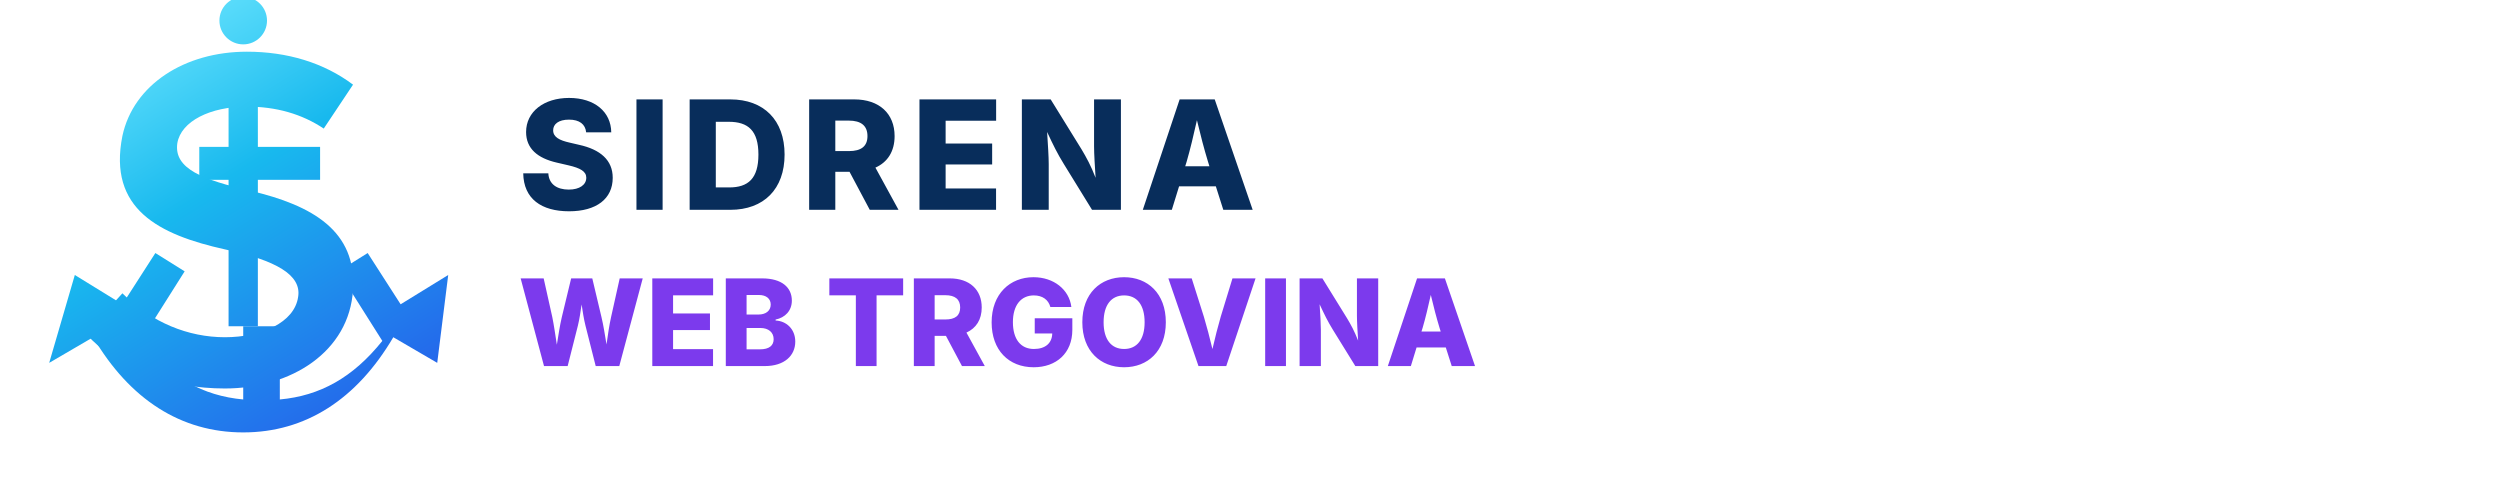
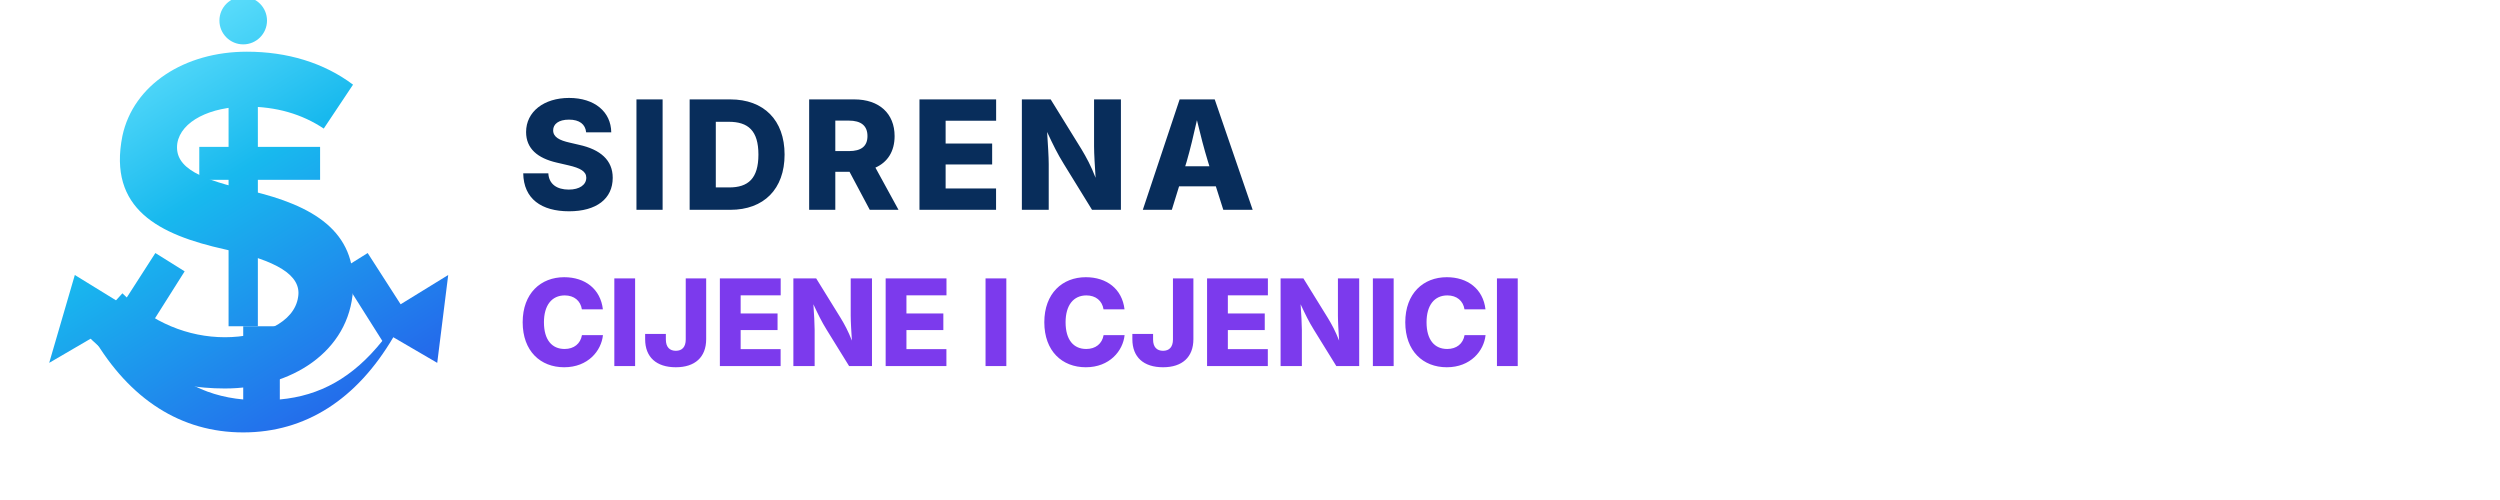
<svg xmlns="http://www.w3.org/2000/svg" width="560" height="112" viewBox="0 0 560 112" role="img">
  <g transform="translate(2 -4) scale(.82)">
    <defs>
      <linearGradient id="sidg" x1="28" y1="8" x2="98" y2="120" gradientUnits="userSpaceOnUse">
        <stop stop-color="#70E8FF" />
        <stop offset=".42" stop-color="#18B9EE" />
        <stop offset="1" stop-color="#2563EB" />
      </linearGradient>
    </defs>
    <g fill="url(#sidg)">
      <circle cx="64" cy="10.5" r="6.5" />
      <path d="M60 20h8v74h-8z" />
      <path d="M31 42c3-14 17-23 34-23 11 0 21 3 29 9l-8 12c-6-4-13-6-21-6-10 0-18 4-19 10-1 7 7 10 20 13 17 4 29 11 28 27-1 17-17 27-35 27-15 0-29-5-38-15l10-11c8 8 18 12 28 12 10 0 19-4 20-11 1-6-6-10-20-13-18-4-32-11-28-31z" />
      <path d="M18 80l13 8 9-14 8 5-12 19c8 10 17 15 28 16V94h10v20c11-1 20-6 28-16L90 79l8-5 9 14 13-8-3 24-12-7c-10 17-24 26-41 26s-31-9-41-26l-12 7z" />
      <path d="M52 45h33v9H52z" />
    </g>
  </g>
  <text x="116" y="47" fill="#082D5B" font-family="Inter,Segoe UI,Arial,sans-serif" font-size="34" font-weight="800" letter-spacing="2.2">SIDRENA</text>
-   <text x="116" y="82" fill="#7C3AED" font-family="Inter,Segoe UI,Arial,sans-serif" font-size="27" font-weight="800">WEB TRGOVINA</text>
+   <text x="116" y="82" fill="#7C3AED" font-family="Inter,Segoe UI,Arial,sans-serif" font-size="27" font-weight="800">CIJENE I CJENICI</text>
</svg>
